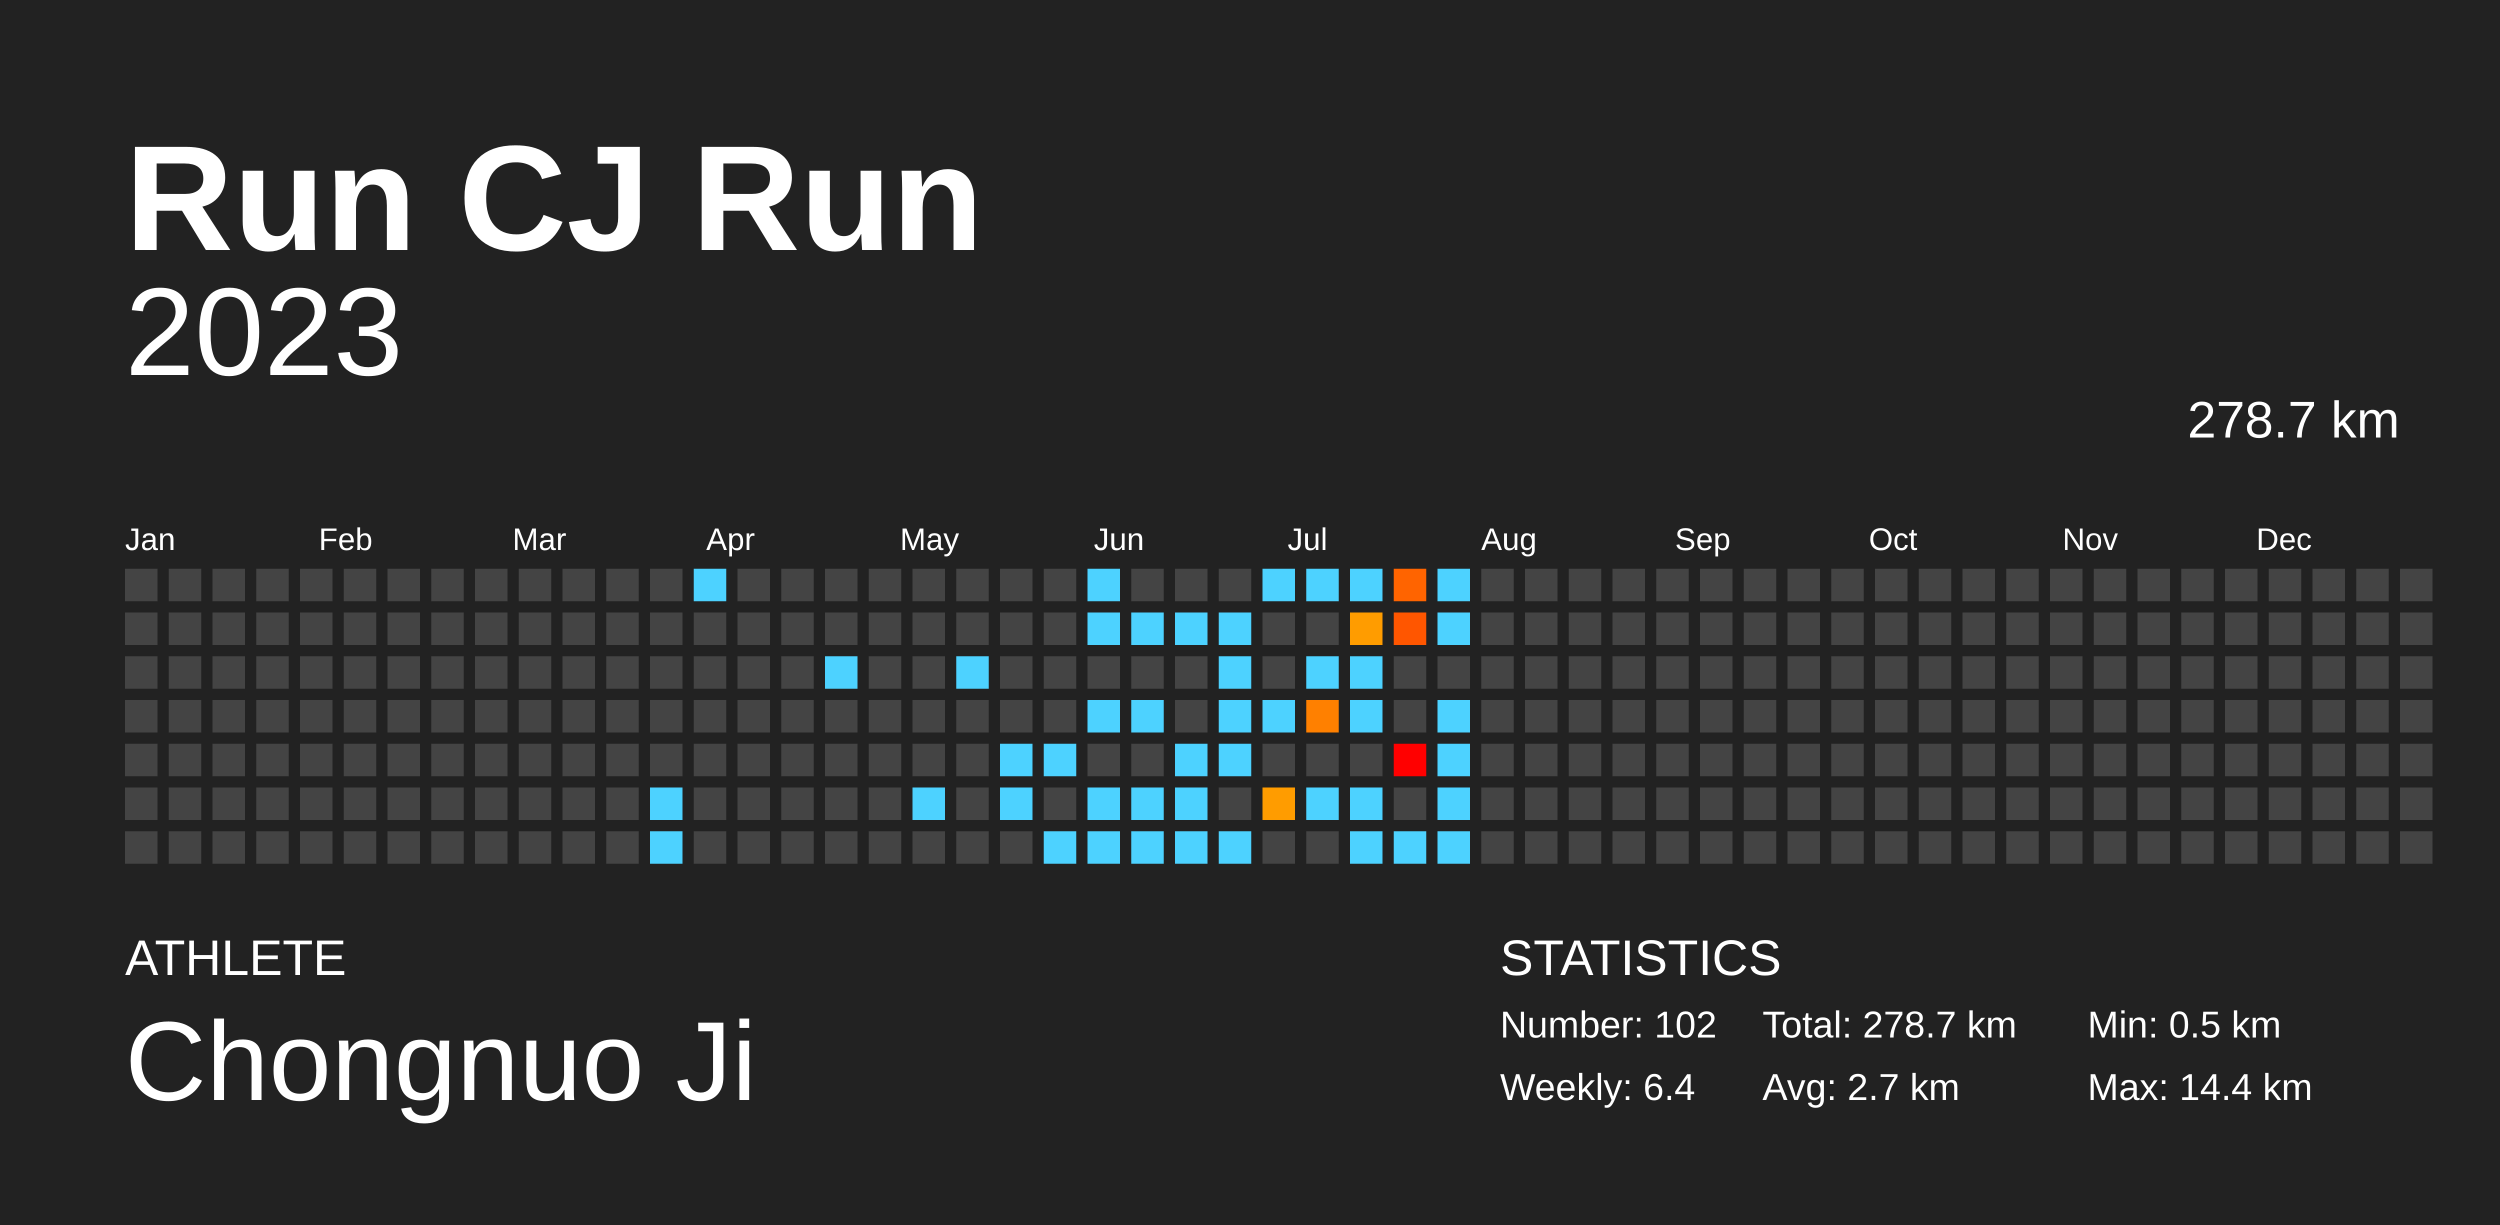
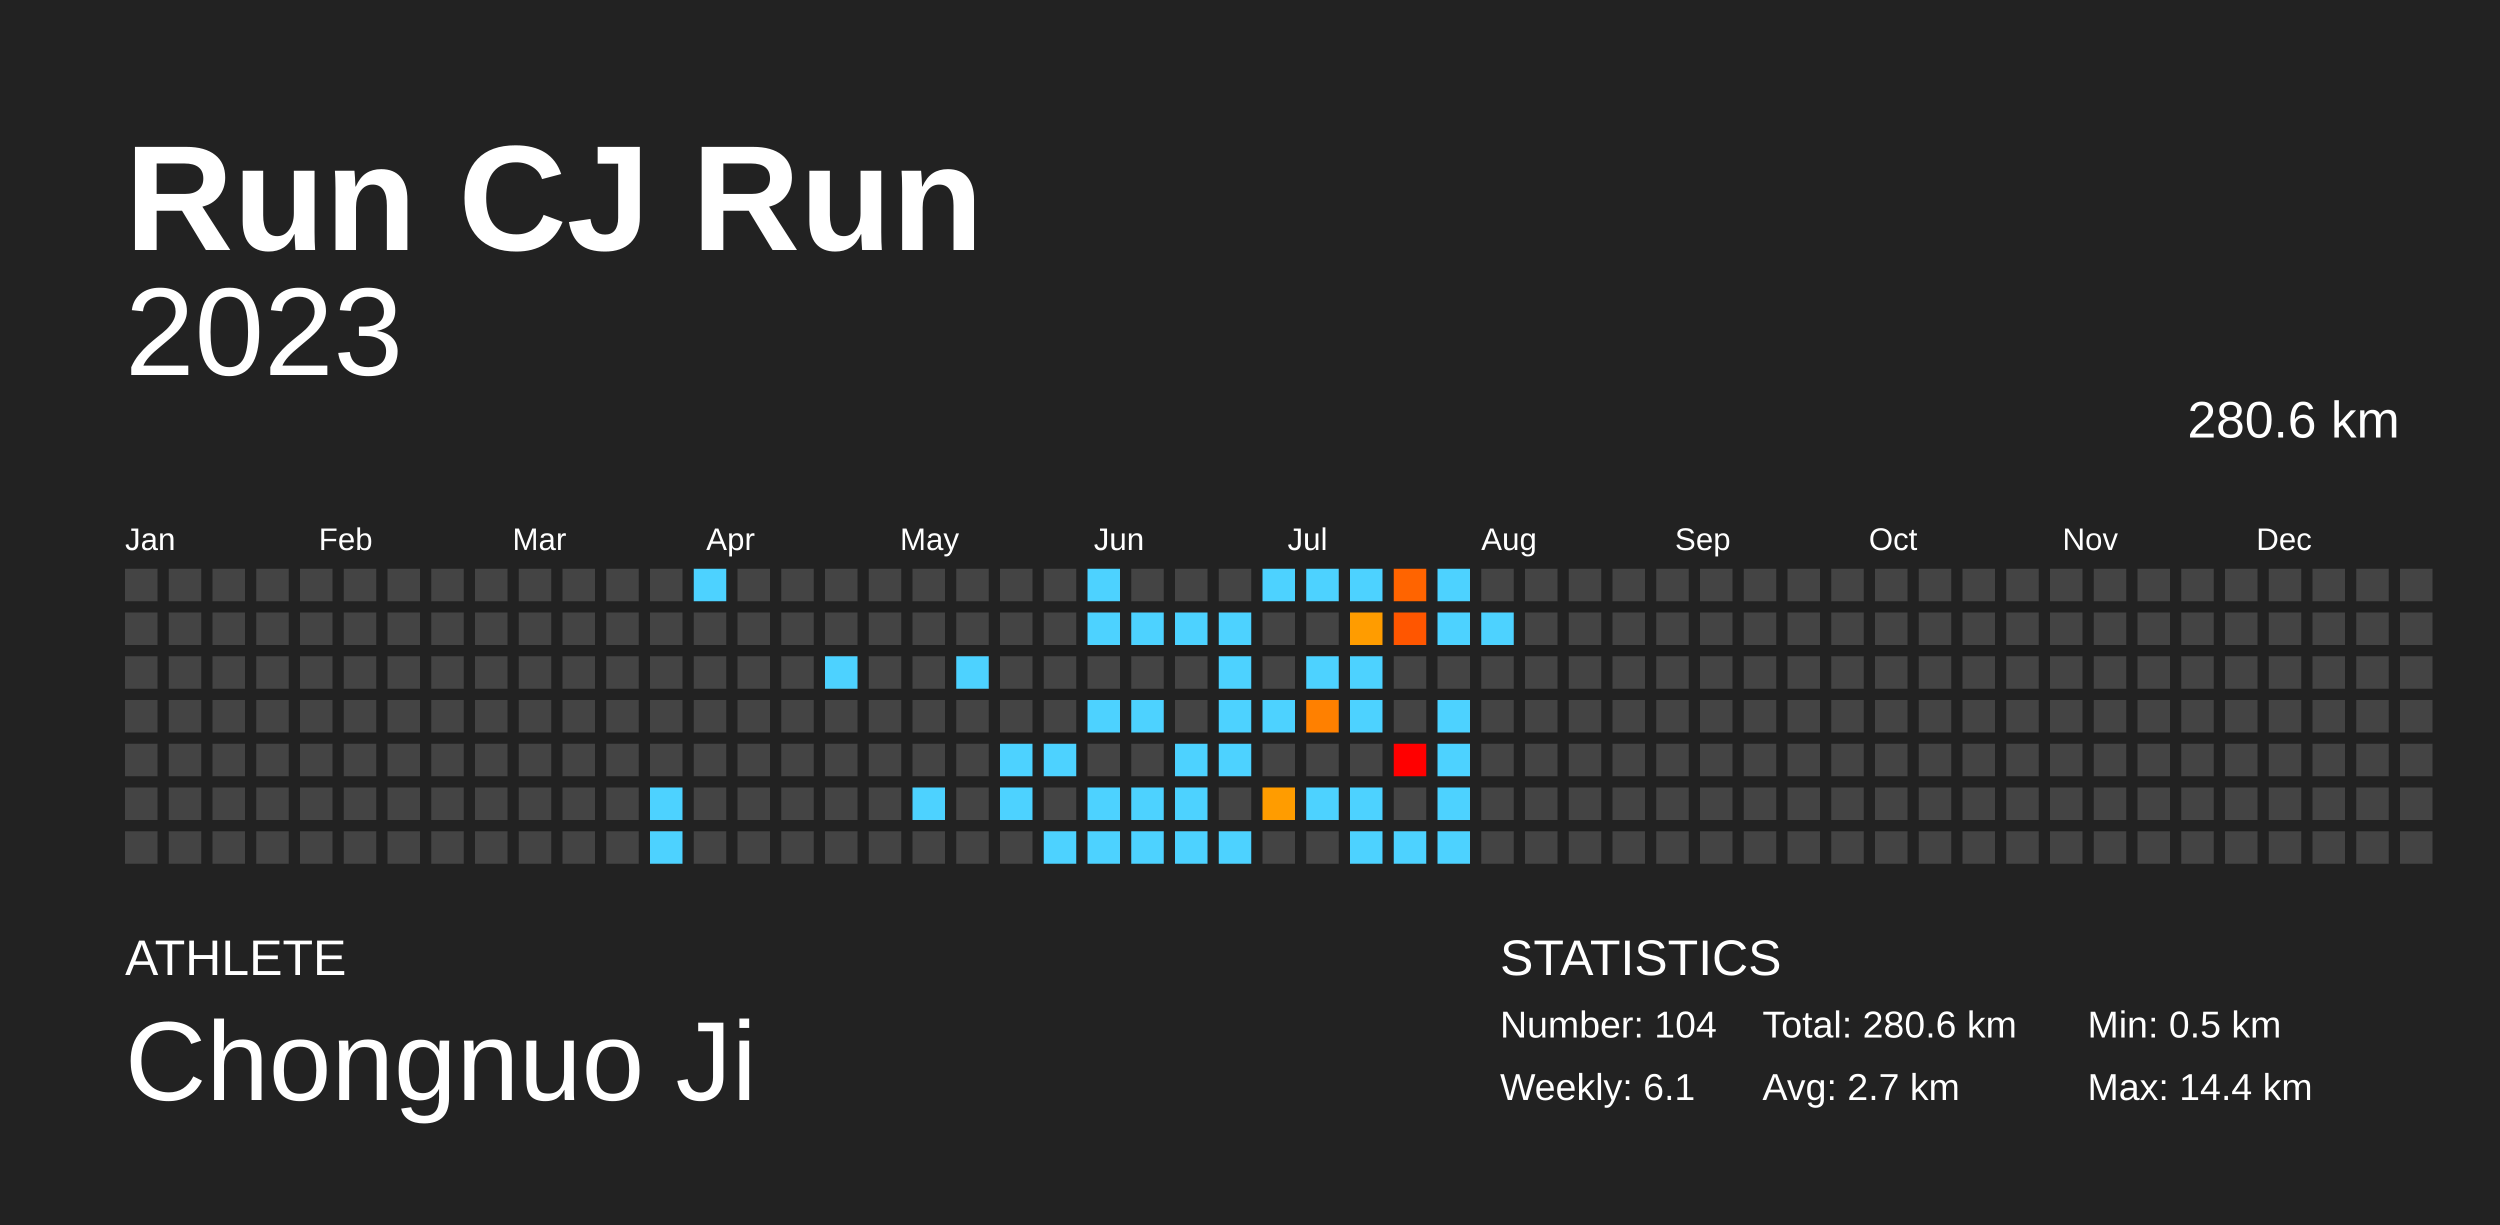
<svg xmlns="http://www.w3.org/2000/svg" baseProfile="full" height="98mm" version="1.1" viewBox="0,0,200,98" width="200mm">
  <defs />
  <rect fill="#222222" height="98" width="200" x="0" y="0" />
  <text fill="#FFFFFF" style="font-size:12px; font-family:Arial; font-weight:bold;" x="10" y="20">Run CJ Run</text>
  <text fill="#FFFFFF" style="font-size:4px; font-family:Arial" x="10" y="78">ATHLETE</text>
  <text fill="#FFFFFF" style="font-size:9px; font-family:Arial" x="10" y="88">Chongnuo Ji</text>
  <text fill="#FFFFFF" style="font-size:4px; font-family:Arial" x="120" y="78">STATISTICS</text>
-   <text fill="#FFFFFF" style="font-size:3px; font-family:Arial" x="120" y="83">Number: 102</text>
-   <text fill="#FFFFFF" style="font-size:3px; font-family:Arial" x="120" y="88">Weekly: 6.4</text>
-   <text fill="#FFFFFF" style="font-size:3px; font-family:Arial" x="141" y="83">Total: 278.7 km</text>
+   <text fill="#FFFFFF" style="font-size:3px; font-family:Arial" x="120" y="83">Number: 104</text>
+   <text fill="#FFFFFF" style="font-size:3px; font-family:Arial" x="120" y="88">Weekly: 6.1</text>
+   <text fill="#FFFFFF" style="font-size:3px; font-family:Arial" x="141" y="83">Total: 280.6 km</text>
  <text fill="#FFFFFF" style="font-size:3px; font-family:Arial" x="141" y="88">Avg: 2.7 km</text>
  <text fill="#FFFFFF" style="font-size:3px; font-family:Arial" x="167" y="83">Min: 0.5 km</text>
  <text fill="#FFFFFF" style="font-size:3px; font-family:Arial" x="167" y="88">Max: 14.4 km</text>
  <text alignment-baseline="hanging" fill="#FFFFFF" style="font-size:10.0px; font-family:Arial;" x="10" y="30">2023</text>
-   <text alignment-baseline="hanging" fill="#FFFFFF" style="font-size:4.125px; font-family:Arial;" x="175" y="35">278.7 km</text>
+   <text alignment-baseline="hanging" fill="#FFFFFF" style="font-size:4.125px; font-family:Arial;" x="175" y="35">280.6 km</text>
  <text fill="#FFFFFF" style="font-size:2.5px; font-family:Arial" x="10.0" y="44">Jan</text>
  <text fill="#FFFFFF" style="font-size:2.5px; font-family:Arial" x="25.5" y="44">Feb</text>
  <text fill="#FFFFFF" style="font-size:2.5px; font-family:Arial" x="41.0" y="44">Mar</text>
  <text fill="#FFFFFF" style="font-size:2.5px; font-family:Arial" x="56.5" y="44">Apr</text>
  <text fill="#FFFFFF" style="font-size:2.5px; font-family:Arial" x="72.0" y="44">May</text>
  <text fill="#FFFFFF" style="font-size:2.5px; font-family:Arial" x="87.5" y="44">Jun</text>
  <text fill="#FFFFFF" style="font-size:2.5px; font-family:Arial" x="103.0" y="44">Jul</text>
  <text fill="#FFFFFF" style="font-size:2.5px; font-family:Arial" x="118.5" y="44">Aug</text>
  <text fill="#FFFFFF" style="font-size:2.5px; font-family:Arial" x="134.0" y="44">Sep</text>
  <text fill="#FFFFFF" style="font-size:2.5px; font-family:Arial" x="149.5" y="44">Oct</text>
  <text fill="#FFFFFF" style="font-size:2.5px; font-family:Arial" x="165.0" y="44">Nov</text>
  <text fill="#FFFFFF" style="font-size:2.5px; font-family:Arial" x="180.5" y="44">Dec</text>
  <rect fill="#444444" height="2.6" width="2.6" x="10.0" y="45.5" />
  <rect fill="#444444" height="2.6" width="2.6" x="10.0" y="49.0" />
  <rect fill="#444444" height="2.6" width="2.6" x="10.0" y="52.5" />
  <rect fill="#444444" height="2.6" width="2.6" x="10.0" y="56.0" />
  <rect fill="#444444" height="2.6" width="2.6" x="10.0" y="59.5" />
  <rect fill="#444444" height="2.6" width="2.6" x="10.0" y="63.0" />
  <rect fill="#444444" height="2.6" width="2.6" x="10.0" y="66.5" />
  <rect fill="#444444" height="2.6" width="2.6" x="13.5" y="45.5" />
  <rect fill="#444444" height="2.6" width="2.6" x="13.5" y="49.0" />
  <rect fill="#444444" height="2.6" width="2.6" x="13.5" y="52.5" />
  <rect fill="#444444" height="2.6" width="2.6" x="13.5" y="56.0" />
  <rect fill="#444444" height="2.6" width="2.6" x="13.5" y="59.5" />
  <rect fill="#444444" height="2.6" width="2.6" x="13.5" y="63.0" />
  <rect fill="#444444" height="2.6" width="2.6" x="13.5" y="66.5" />
  <rect fill="#444444" height="2.6" width="2.6" x="17.0" y="45.5" />
  <rect fill="#444444" height="2.6" width="2.6" x="17.0" y="49.0" />
  <rect fill="#444444" height="2.6" width="2.6" x="17.0" y="52.5" />
  <rect fill="#444444" height="2.6" width="2.6" x="17.0" y="56.0" />
  <rect fill="#444444" height="2.6" width="2.6" x="17.0" y="59.5" />
  <rect fill="#444444" height="2.6" width="2.6" x="17.0" y="63.0" />
  <rect fill="#444444" height="2.6" width="2.6" x="17.0" y="66.5" />
  <rect fill="#444444" height="2.6" width="2.6" x="20.5" y="45.5" />
  <rect fill="#444444" height="2.6" width="2.6" x="20.5" y="49.0" />
  <rect fill="#444444" height="2.6" width="2.6" x="20.5" y="52.5" />
  <rect fill="#444444" height="2.6" width="2.6" x="20.5" y="56.0" />
  <rect fill="#444444" height="2.6" width="2.6" x="20.5" y="59.5" />
  <rect fill="#444444" height="2.6" width="2.6" x="20.5" y="63.0" />
  <rect fill="#444444" height="2.6" width="2.6" x="20.5" y="66.5" />
  <rect fill="#444444" height="2.6" width="2.6" x="24.0" y="45.5" />
  <rect fill="#444444" height="2.6" width="2.6" x="24.0" y="49.0" />
  <rect fill="#444444" height="2.6" width="2.6" x="24.0" y="52.5" />
  <rect fill="#444444" height="2.6" width="2.6" x="24.0" y="56.0" />
  <rect fill="#444444" height="2.6" width="2.6" x="24.0" y="59.5" />
  <rect fill="#444444" height="2.6" width="2.6" x="24.0" y="63.0" />
  <rect fill="#444444" height="2.6" width="2.6" x="24.0" y="66.5" />
  <rect fill="#444444" height="2.6" width="2.6" x="27.5" y="45.5" />
  <rect fill="#444444" height="2.6" width="2.6" x="27.5" y="49.0" />
  <rect fill="#444444" height="2.6" width="2.6" x="27.5" y="52.5" />
  <rect fill="#444444" height="2.6" width="2.6" x="27.5" y="56.0" />
  <rect fill="#444444" height="2.6" width="2.6" x="27.5" y="59.5" />
  <rect fill="#444444" height="2.6" width="2.6" x="27.5" y="63.0" />
  <rect fill="#444444" height="2.6" width="2.6" x="27.5" y="66.5" />
  <rect fill="#444444" height="2.6" width="2.6" x="31.0" y="45.5" />
  <rect fill="#444444" height="2.6" width="2.6" x="31.0" y="49.0" />
  <rect fill="#444444" height="2.6" width="2.6" x="31.0" y="52.5" />
  <rect fill="#444444" height="2.6" width="2.6" x="31.0" y="56.0" />
  <rect fill="#444444" height="2.6" width="2.6" x="31.0" y="59.5" />
  <rect fill="#444444" height="2.6" width="2.6" x="31.0" y="63.0" />
  <rect fill="#444444" height="2.6" width="2.6" x="31.0" y="66.5" />
  <rect fill="#444444" height="2.6" width="2.6" x="34.5" y="45.5" />
  <rect fill="#444444" height="2.6" width="2.6" x="34.5" y="49.0" />
  <rect fill="#444444" height="2.6" width="2.6" x="34.5" y="52.5" />
  <rect fill="#444444" height="2.6" width="2.6" x="34.5" y="56.0" />
  <rect fill="#444444" height="2.6" width="2.6" x="34.5" y="59.5" />
  <rect fill="#444444" height="2.6" width="2.6" x="34.5" y="63.0" />
  <rect fill="#444444" height="2.6" width="2.6" x="34.5" y="66.5" />
  <rect fill="#444444" height="2.6" width="2.6" x="38.0" y="45.5" />
  <rect fill="#444444" height="2.6" width="2.6" x="38.0" y="49.0" />
  <rect fill="#444444" height="2.6" width="2.6" x="38.0" y="52.5" />
  <rect fill="#444444" height="2.6" width="2.6" x="38.0" y="56.0" />
  <rect fill="#444444" height="2.6" width="2.6" x="38.0" y="59.5" />
  <rect fill="#444444" height="2.6" width="2.6" x="38.0" y="63.0" />
  <rect fill="#444444" height="2.6" width="2.6" x="38.0" y="66.5" />
  <rect fill="#444444" height="2.6" width="2.6" x="41.5" y="45.5" />
  <rect fill="#444444" height="2.6" width="2.6" x="41.5" y="49.0" />
  <rect fill="#444444" height="2.6" width="2.6" x="41.5" y="52.5" />
  <rect fill="#444444" height="2.6" width="2.6" x="41.5" y="56.0" />
  <rect fill="#444444" height="2.6" width="2.6" x="41.5" y="59.5" />
  <rect fill="#444444" height="2.6" width="2.6" x="41.5" y="63.0" />
  <rect fill="#444444" height="2.6" width="2.6" x="41.5" y="66.5" />
  <rect fill="#444444" height="2.6" width="2.6" x="45.0" y="45.5" />
  <rect fill="#444444" height="2.6" width="2.6" x="45.0" y="49.0" />
  <rect fill="#444444" height="2.6" width="2.6" x="45.0" y="52.5" />
  <rect fill="#444444" height="2.6" width="2.6" x="45.0" y="56.0" />
  <rect fill="#444444" height="2.6" width="2.6" x="45.0" y="59.5" />
  <rect fill="#444444" height="2.6" width="2.6" x="45.0" y="63.0" />
  <rect fill="#444444" height="2.6" width="2.6" x="45.0" y="66.5" />
  <rect fill="#444444" height="2.6" width="2.6" x="48.5" y="45.5" />
  <rect fill="#444444" height="2.6" width="2.6" x="48.5" y="49.0" />
  <rect fill="#444444" height="2.6" width="2.6" x="48.5" y="52.5" />
  <rect fill="#444444" height="2.6" width="2.6" x="48.5" y="56.0" />
  <rect fill="#444444" height="2.6" width="2.6" x="48.5" y="59.5" />
  <rect fill="#444444" height="2.6" width="2.6" x="48.5" y="63.0" />
  <rect fill="#444444" height="2.6" width="2.6" x="48.5" y="66.5" />
  <rect fill="#444444" height="2.6" width="2.6" x="52.0" y="45.5" />
  <rect fill="#444444" height="2.6" width="2.6" x="52.0" y="49.0" />
  <rect fill="#444444" height="2.6" width="2.6" x="52.0" y="52.5" />
  <rect fill="#444444" height="2.6" width="2.6" x="52.0" y="56.0" />
  <rect fill="#444444" height="2.6" width="2.6" x="52.0" y="59.5" />
  <rect fill="#4dd2ff" height="2.6" width="2.6" x="52.0" y="63.0" />
  <rect fill="#4dd2ff" height="2.6" width="2.6" x="52.0" y="66.5" />
  <rect fill="#4dd2ff" height="2.6" width="2.6" x="55.5" y="45.5" />
  <rect fill="#444444" height="2.6" width="2.6" x="55.5" y="49.0" />
  <rect fill="#444444" height="2.6" width="2.6" x="55.5" y="52.5" />
  <rect fill="#444444" height="2.6" width="2.6" x="55.5" y="56.0" />
  <rect fill="#444444" height="2.6" width="2.6" x="55.5" y="59.5" />
  <rect fill="#444444" height="2.6" width="2.6" x="55.5" y="63.0" />
  <rect fill="#444444" height="2.6" width="2.6" x="55.5" y="66.5" />
  <rect fill="#444444" height="2.6" width="2.6" x="59.0" y="45.5" />
  <rect fill="#444444" height="2.6" width="2.6" x="59.0" y="49.0" />
  <rect fill="#444444" height="2.6" width="2.6" x="59.0" y="52.5" />
  <rect fill="#444444" height="2.6" width="2.6" x="59.0" y="56.0" />
  <rect fill="#444444" height="2.6" width="2.6" x="59.0" y="59.5" />
  <rect fill="#444444" height="2.6" width="2.6" x="59.0" y="63.0" />
  <rect fill="#444444" height="2.6" width="2.6" x="59.0" y="66.5" />
  <rect fill="#444444" height="2.6" width="2.6" x="62.5" y="45.5" />
  <rect fill="#444444" height="2.6" width="2.6" x="62.5" y="49.0" />
  <rect fill="#444444" height="2.6" width="2.6" x="62.5" y="52.5" />
  <rect fill="#444444" height="2.6" width="2.6" x="62.5" y="56.0" />
  <rect fill="#444444" height="2.6" width="2.6" x="62.5" y="59.5" />
  <rect fill="#444444" height="2.6" width="2.6" x="62.5" y="63.0" />
  <rect fill="#444444" height="2.6" width="2.6" x="62.5" y="66.5" />
  <rect fill="#444444" height="2.6" width="2.6" x="66.0" y="45.5" />
  <rect fill="#444444" height="2.6" width="2.6" x="66.0" y="49.0" />
  <rect fill="#4dd2ff" height="2.6" width="2.6" x="66.0" y="52.5" />
  <rect fill="#444444" height="2.6" width="2.6" x="66.0" y="56.0" />
  <rect fill="#444444" height="2.6" width="2.6" x="66.0" y="59.5" />
  <rect fill="#444444" height="2.6" width="2.6" x="66.0" y="63.0" />
  <rect fill="#444444" height="2.6" width="2.6" x="66.0" y="66.5" />
  <rect fill="#444444" height="2.6" width="2.6" x="69.5" y="45.5" />
  <rect fill="#444444" height="2.6" width="2.6" x="69.5" y="49.0" />
  <rect fill="#444444" height="2.6" width="2.6" x="69.5" y="52.5" />
  <rect fill="#444444" height="2.6" width="2.6" x="69.5" y="56.0" />
  <rect fill="#444444" height="2.6" width="2.6" x="69.5" y="59.5" />
  <rect fill="#444444" height="2.6" width="2.6" x="69.5" y="63.0" />
  <rect fill="#444444" height="2.6" width="2.6" x="69.5" y="66.5" />
  <rect fill="#444444" height="2.6" width="2.6" x="73.0" y="45.5" />
  <rect fill="#444444" height="2.6" width="2.6" x="73.0" y="49.0" />
  <rect fill="#444444" height="2.6" width="2.6" x="73.0" y="52.5" />
  <rect fill="#444444" height="2.6" width="2.6" x="73.0" y="56.0" />
  <rect fill="#444444" height="2.6" width="2.6" x="73.0" y="59.5" />
  <rect fill="#4dd2ff" height="2.6" width="2.6" x="73.0" y="63.0" />
  <rect fill="#444444" height="2.6" width="2.6" x="73.0" y="66.5" />
  <rect fill="#444444" height="2.6" width="2.6" x="76.5" y="45.5" />
  <rect fill="#444444" height="2.6" width="2.6" x="76.5" y="49.0" />
  <rect fill="#4dd2ff" height="2.6" width="2.6" x="76.5" y="52.5" />
  <rect fill="#444444" height="2.6" width="2.6" x="76.5" y="56.0" />
  <rect fill="#444444" height="2.6" width="2.6" x="76.5" y="59.5" />
  <rect fill="#444444" height="2.6" width="2.6" x="76.5" y="63.0" />
  <rect fill="#444444" height="2.6" width="2.6" x="76.5" y="66.5" />
  <rect fill="#444444" height="2.6" width="2.6" x="80.0" y="45.5" />
  <rect fill="#444444" height="2.6" width="2.6" x="80.0" y="49.0" />
  <rect fill="#444444" height="2.6" width="2.6" x="80.0" y="52.5" />
  <rect fill="#444444" height="2.6" width="2.6" x="80.0" y="56.0" />
  <rect fill="#4dd2ff" height="2.6" width="2.6" x="80.0" y="59.5" />
  <rect fill="#4dd2ff" height="2.6" width="2.6" x="80.0" y="63.0" />
  <rect fill="#444444" height="2.6" width="2.6" x="80.0" y="66.5" />
  <rect fill="#444444" height="2.6" width="2.6" x="83.5" y="45.5" />
  <rect fill="#444444" height="2.6" width="2.6" x="83.5" y="49.0" />
  <rect fill="#444444" height="2.6" width="2.6" x="83.5" y="52.5" />
  <rect fill="#444444" height="2.6" width="2.6" x="83.5" y="56.0" />
  <rect fill="#4dd2ff" height="2.6" width="2.6" x="83.5" y="59.5" />
  <rect fill="#444444" height="2.6" width="2.6" x="83.5" y="63.0" />
  <rect fill="#4dd2ff" height="2.6" width="2.6" x="83.5" y="66.5" />
  <rect fill="#4dd2ff" height="2.6" width="2.6" x="87.0" y="45.5" />
  <rect fill="#4dd2ff" height="2.6" width="2.6" x="87.0" y="49.0" />
  <rect fill="#444444" height="2.6" width="2.6" x="87.0" y="52.5" />
  <rect fill="#4dd2ff" height="2.6" width="2.6" x="87.0" y="56.0" />
  <rect fill="#444444" height="2.6" width="2.6" x="87.0" y="59.5" />
  <rect fill="#4dd2ff" height="2.6" width="2.6" x="87.0" y="63.0" />
  <rect fill="#4dd2ff" height="2.6" width="2.6" x="87.0" y="66.5" />
  <rect fill="#444444" height="2.6" width="2.6" x="90.5" y="45.5" />
  <rect fill="#4dd2ff" height="2.6" width="2.6" x="90.5" y="49.0" />
  <rect fill="#444444" height="2.6" width="2.6" x="90.5" y="52.5" />
  <rect fill="#4dd2ff" height="2.6" width="2.6" x="90.5" y="56.0" />
  <rect fill="#444444" height="2.6" width="2.6" x="90.5" y="59.5" />
  <rect fill="#4dd2ff" height="2.6" width="2.6" x="90.5" y="63.0" />
  <rect fill="#4dd2ff" height="2.6" width="2.6" x="90.5" y="66.5" />
  <rect fill="#444444" height="2.6" width="2.6" x="94.0" y="45.5" />
  <rect fill="#4dd2ff" height="2.6" width="2.6" x="94.0" y="49.0" />
  <rect fill="#444444" height="2.6" width="2.6" x="94.0" y="52.5" />
  <rect fill="#444444" height="2.6" width="2.6" x="94.0" y="56.0" />
  <rect fill="#4dd2ff" height="2.6" width="2.6" x="94.0" y="59.5" />
  <rect fill="#4dd2ff" height="2.6" width="2.6" x="94.0" y="63.0" />
  <rect fill="#4dd2ff" height="2.6" width="2.6" x="94.0" y="66.5" />
  <rect fill="#444444" height="2.6" width="2.6" x="97.5" y="45.5" />
  <rect fill="#4dd2ff" height="2.6" width="2.6" x="97.5" y="49.0" />
  <rect fill="#4dd2ff" height="2.6" width="2.6" x="97.5" y="52.5" />
  <rect fill="#4dd2ff" height="2.6" width="2.6" x="97.5" y="56.0" />
  <rect fill="#4dd2ff" height="2.6" width="2.6" x="97.5" y="59.5" />
  <rect fill="#444444" height="2.6" width="2.6" x="97.5" y="63.0" />
  <rect fill="#4dd2ff" height="2.6" width="2.6" x="97.5" y="66.5" />
  <rect fill="#4dd2ff" height="2.6" width="2.6" x="101.0" y="45.5" />
  <rect fill="#444444" height="2.6" width="2.6" x="101.0" y="49.0" />
  <rect fill="#444444" height="2.6" width="2.6" x="101.0" y="52.5" />
  <rect fill="#4dd2ff" height="2.6" width="2.6" x="101.0" y="56.0" />
  <rect fill="#444444" height="2.6" width="2.6" x="101.0" y="59.5" />
  <rect fill="#ff9c00" height="2.6" width="2.6" x="101.0" y="63.0" />
  <rect fill="#444444" height="2.6" width="2.6" x="101.0" y="66.5" />
  <rect fill="#4dd2ff" height="2.6" width="2.6" x="104.5" y="45.5" />
  <rect fill="#444444" height="2.6" width="2.6" x="104.5" y="49.0" />
  <rect fill="#4dd2ff" height="2.6" width="2.6" x="104.5" y="52.5" />
  <rect fill="#ff8000" height="2.6" width="2.6" x="104.5" y="56.0" />
  <rect fill="#444444" height="2.6" width="2.6" x="104.5" y="59.5" />
  <rect fill="#4dd2ff" height="2.6" width="2.6" x="104.5" y="63.0" />
  <rect fill="#444444" height="2.6" width="2.6" x="104.5" y="66.5" />
  <rect fill="#4dd2ff" height="2.6" width="2.6" x="108.0" y="45.5" />
  <rect fill="#ff9c00" height="2.6" width="2.6" x="108.0" y="49.0" />
  <rect fill="#4dd2ff" height="2.6" width="2.6" x="108.0" y="52.5" />
  <rect fill="#4dd2ff" height="2.6" width="2.6" x="108.0" y="56.0" />
  <rect fill="#444444" height="2.6" width="2.6" x="108.0" y="59.5" />
  <rect fill="#4dd2ff" height="2.6" width="2.6" x="108.0" y="63.0" />
  <rect fill="#4dd2ff" height="2.6" width="2.6" x="108.0" y="66.5" />
  <rect fill="#ff6400" height="2.6" width="2.6" x="111.5" y="45.5" />
  <rect fill="#ff5600" height="2.6" width="2.6" x="111.5" y="49.0" />
  <rect fill="#444444" height="2.6" width="2.6" x="111.5" y="52.5" />
  <rect fill="#444444" height="2.6" width="2.6" x="111.5" y="56.0" />
  <rect fill="red" height="2.6" width="2.6" x="111.5" y="59.5" />
  <rect fill="#444444" height="2.6" width="2.6" x="111.5" y="63.0" />
  <rect fill="#4dd2ff" height="2.6" width="2.6" x="111.5" y="66.5" />
  <rect fill="#4dd2ff" height="2.6" width="2.6" x="115.0" y="45.5" />
  <rect fill="#4dd2ff" height="2.6" width="2.6" x="115.0" y="49.0" />
  <rect fill="#444444" height="2.6" width="2.6" x="115.0" y="52.5" />
  <rect fill="#4dd2ff" height="2.6" width="2.6" x="115.0" y="56.0" />
  <rect fill="#4dd2ff" height="2.6" width="2.6" x="115.0" y="59.5" />
  <rect fill="#4dd2ff" height="2.6" width="2.6" x="115.0" y="63.0" />
  <rect fill="#4dd2ff" height="2.6" width="2.6" x="115.0" y="66.5" />
  <rect fill="#444444" height="2.6" width="2.6" x="118.5" y="45.5" />
-   <rect fill="#444444" height="2.6" width="2.6" x="118.5" y="49.0" />
+   <rect fill="#4dd2ff" height="2.6" width="2.6" x="118.5" y="49.0" />
  <rect fill="#444444" height="2.6" width="2.6" x="118.5" y="52.5" />
  <rect fill="#444444" height="2.6" width="2.6" x="118.5" y="56.0" />
  <rect fill="#444444" height="2.6" width="2.6" x="118.5" y="59.5" />
  <rect fill="#444444" height="2.6" width="2.6" x="118.5" y="63.0" />
  <rect fill="#444444" height="2.6" width="2.6" x="118.5" y="66.5" />
  <rect fill="#444444" height="2.6" width="2.6" x="122.0" y="45.5" />
  <rect fill="#444444" height="2.6" width="2.6" x="122.0" y="49.0" />
  <rect fill="#444444" height="2.6" width="2.6" x="122.0" y="52.5" />
  <rect fill="#444444" height="2.6" width="2.6" x="122.0" y="56.0" />
  <rect fill="#444444" height="2.6" width="2.6" x="122.0" y="59.5" />
  <rect fill="#444444" height="2.6" width="2.6" x="122.0" y="63.0" />
  <rect fill="#444444" height="2.6" width="2.6" x="122.0" y="66.5" />
  <rect fill="#444444" height="2.6" width="2.6" x="125.5" y="45.5" />
  <rect fill="#444444" height="2.6" width="2.6" x="125.5" y="49.0" />
  <rect fill="#444444" height="2.6" width="2.6" x="125.5" y="52.5" />
  <rect fill="#444444" height="2.6" width="2.6" x="125.5" y="56.0" />
  <rect fill="#444444" height="2.6" width="2.6" x="125.5" y="59.5" />
  <rect fill="#444444" height="2.6" width="2.6" x="125.5" y="63.0" />
  <rect fill="#444444" height="2.6" width="2.6" x="125.5" y="66.5" />
  <rect fill="#444444" height="2.6" width="2.6" x="129.0" y="45.5" />
  <rect fill="#444444" height="2.6" width="2.6" x="129.0" y="49.0" />
  <rect fill="#444444" height="2.6" width="2.6" x="129.0" y="52.5" />
  <rect fill="#444444" height="2.6" width="2.6" x="129.0" y="56.0" />
  <rect fill="#444444" height="2.6" width="2.6" x="129.0" y="59.5" />
  <rect fill="#444444" height="2.6" width="2.6" x="129.0" y="63.0" />
  <rect fill="#444444" height="2.6" width="2.6" x="129.0" y="66.5" />
  <rect fill="#444444" height="2.6" width="2.6" x="132.5" y="45.5" />
  <rect fill="#444444" height="2.6" width="2.6" x="132.5" y="49.0" />
  <rect fill="#444444" height="2.6" width="2.6" x="132.5" y="52.5" />
  <rect fill="#444444" height="2.6" width="2.6" x="132.5" y="56.0" />
  <rect fill="#444444" height="2.6" width="2.6" x="132.5" y="59.5" />
  <rect fill="#444444" height="2.6" width="2.6" x="132.5" y="63.0" />
  <rect fill="#444444" height="2.6" width="2.6" x="132.5" y="66.5" />
  <rect fill="#444444" height="2.6" width="2.6" x="136.0" y="45.5" />
  <rect fill="#444444" height="2.6" width="2.6" x="136.0" y="49.0" />
  <rect fill="#444444" height="2.6" width="2.6" x="136.0" y="52.5" />
  <rect fill="#444444" height="2.6" width="2.6" x="136.0" y="56.0" />
  <rect fill="#444444" height="2.6" width="2.6" x="136.0" y="59.5" />
  <rect fill="#444444" height="2.6" width="2.6" x="136.0" y="63.0" />
  <rect fill="#444444" height="2.6" width="2.6" x="136.0" y="66.5" />
  <rect fill="#444444" height="2.6" width="2.6" x="139.5" y="45.5" />
  <rect fill="#444444" height="2.6" width="2.6" x="139.5" y="49.0" />
  <rect fill="#444444" height="2.6" width="2.6" x="139.5" y="52.5" />
  <rect fill="#444444" height="2.6" width="2.6" x="139.5" y="56.0" />
  <rect fill="#444444" height="2.6" width="2.6" x="139.5" y="59.5" />
  <rect fill="#444444" height="2.6" width="2.6" x="139.5" y="63.0" />
  <rect fill="#444444" height="2.6" width="2.6" x="139.5" y="66.5" />
  <rect fill="#444444" height="2.6" width="2.6" x="143.0" y="45.5" />
  <rect fill="#444444" height="2.6" width="2.6" x="143.0" y="49.0" />
  <rect fill="#444444" height="2.6" width="2.6" x="143.0" y="52.5" />
  <rect fill="#444444" height="2.6" width="2.6" x="143.0" y="56.0" />
  <rect fill="#444444" height="2.6" width="2.6" x="143.0" y="59.5" />
  <rect fill="#444444" height="2.6" width="2.6" x="143.0" y="63.0" />
  <rect fill="#444444" height="2.6" width="2.6" x="143.0" y="66.5" />
  <rect fill="#444444" height="2.6" width="2.6" x="146.5" y="45.5" />
  <rect fill="#444444" height="2.6" width="2.6" x="146.5" y="49.0" />
  <rect fill="#444444" height="2.6" width="2.6" x="146.5" y="52.5" />
  <rect fill="#444444" height="2.6" width="2.6" x="146.5" y="56.0" />
  <rect fill="#444444" height="2.6" width="2.6" x="146.5" y="59.5" />
  <rect fill="#444444" height="2.6" width="2.6" x="146.5" y="63.0" />
  <rect fill="#444444" height="2.6" width="2.6" x="146.5" y="66.5" />
  <rect fill="#444444" height="2.6" width="2.6" x="150.0" y="45.5" />
  <rect fill="#444444" height="2.6" width="2.6" x="150.0" y="49.0" />
  <rect fill="#444444" height="2.6" width="2.6" x="150.0" y="52.5" />
  <rect fill="#444444" height="2.6" width="2.6" x="150.0" y="56.0" />
  <rect fill="#444444" height="2.6" width="2.6" x="150.0" y="59.5" />
  <rect fill="#444444" height="2.6" width="2.6" x="150.0" y="63.0" />
  <rect fill="#444444" height="2.6" width="2.6" x="150.0" y="66.5" />
  <rect fill="#444444" height="2.6" width="2.6" x="153.5" y="45.5" />
  <rect fill="#444444" height="2.6" width="2.6" x="153.5" y="49.0" />
  <rect fill="#444444" height="2.6" width="2.6" x="153.5" y="52.5" />
  <rect fill="#444444" height="2.6" width="2.6" x="153.5" y="56.0" />
  <rect fill="#444444" height="2.6" width="2.6" x="153.5" y="59.5" />
  <rect fill="#444444" height="2.6" width="2.6" x="153.5" y="63.0" />
  <rect fill="#444444" height="2.6" width="2.6" x="153.5" y="66.5" />
  <rect fill="#444444" height="2.6" width="2.6" x="157.0" y="45.5" />
  <rect fill="#444444" height="2.6" width="2.6" x="157.0" y="49.0" />
  <rect fill="#444444" height="2.6" width="2.6" x="157.0" y="52.5" />
  <rect fill="#444444" height="2.6" width="2.6" x="157.0" y="56.0" />
  <rect fill="#444444" height="2.6" width="2.6" x="157.0" y="59.5" />
  <rect fill="#444444" height="2.6" width="2.6" x="157.0" y="63.0" />
  <rect fill="#444444" height="2.6" width="2.6" x="157.0" y="66.5" />
  <rect fill="#444444" height="2.6" width="2.6" x="160.5" y="45.5" />
  <rect fill="#444444" height="2.6" width="2.6" x="160.5" y="49.0" />
  <rect fill="#444444" height="2.6" width="2.6" x="160.5" y="52.5" />
  <rect fill="#444444" height="2.6" width="2.6" x="160.5" y="56.0" />
  <rect fill="#444444" height="2.6" width="2.6" x="160.5" y="59.5" />
  <rect fill="#444444" height="2.6" width="2.6" x="160.5" y="63.0" />
  <rect fill="#444444" height="2.6" width="2.6" x="160.5" y="66.5" />
  <rect fill="#444444" height="2.6" width="2.6" x="164.0" y="45.5" />
  <rect fill="#444444" height="2.6" width="2.6" x="164.0" y="49.0" />
  <rect fill="#444444" height="2.6" width="2.6" x="164.0" y="52.5" />
  <rect fill="#444444" height="2.6" width="2.6" x="164.0" y="56.0" />
  <rect fill="#444444" height="2.6" width="2.6" x="164.0" y="59.5" />
  <rect fill="#444444" height="2.6" width="2.6" x="164.0" y="63.0" />
  <rect fill="#444444" height="2.6" width="2.6" x="164.0" y="66.5" />
  <rect fill="#444444" height="2.6" width="2.6" x="167.5" y="45.5" />
  <rect fill="#444444" height="2.6" width="2.6" x="167.5" y="49.0" />
  <rect fill="#444444" height="2.6" width="2.6" x="167.5" y="52.5" />
  <rect fill="#444444" height="2.6" width="2.6" x="167.5" y="56.0" />
  <rect fill="#444444" height="2.6" width="2.6" x="167.5" y="59.5" />
  <rect fill="#444444" height="2.6" width="2.6" x="167.5" y="63.0" />
  <rect fill="#444444" height="2.6" width="2.6" x="167.5" y="66.5" />
  <rect fill="#444444" height="2.6" width="2.6" x="171.0" y="45.5" />
  <rect fill="#444444" height="2.6" width="2.6" x="171.0" y="49.0" />
  <rect fill="#444444" height="2.6" width="2.6" x="171.0" y="52.5" />
  <rect fill="#444444" height="2.6" width="2.6" x="171.0" y="56.0" />
  <rect fill="#444444" height="2.6" width="2.6" x="171.0" y="59.5" />
  <rect fill="#444444" height="2.6" width="2.6" x="171.0" y="63.0" />
  <rect fill="#444444" height="2.6" width="2.6" x="171.0" y="66.5" />
  <rect fill="#444444" height="2.6" width="2.6" x="174.5" y="45.5" />
  <rect fill="#444444" height="2.6" width="2.6" x="174.5" y="49.0" />
  <rect fill="#444444" height="2.6" width="2.6" x="174.5" y="52.5" />
  <rect fill="#444444" height="2.6" width="2.6" x="174.5" y="56.0" />
  <rect fill="#444444" height="2.6" width="2.6" x="174.5" y="59.5" />
  <rect fill="#444444" height="2.6" width="2.6" x="174.5" y="63.0" />
  <rect fill="#444444" height="2.6" width="2.6" x="174.5" y="66.5" />
  <rect fill="#444444" height="2.6" width="2.6" x="178.0" y="45.5" />
  <rect fill="#444444" height="2.6" width="2.6" x="178.0" y="49.0" />
  <rect fill="#444444" height="2.6" width="2.6" x="178.0" y="52.5" />
  <rect fill="#444444" height="2.6" width="2.6" x="178.0" y="56.0" />
  <rect fill="#444444" height="2.6" width="2.6" x="178.0" y="59.5" />
  <rect fill="#444444" height="2.6" width="2.6" x="178.0" y="63.0" />
  <rect fill="#444444" height="2.6" width="2.6" x="178.0" y="66.5" />
  <rect fill="#444444" height="2.6" width="2.6" x="181.5" y="45.5" />
  <rect fill="#444444" height="2.6" width="2.6" x="181.5" y="49.0" />
  <rect fill="#444444" height="2.6" width="2.6" x="181.5" y="52.5" />
  <rect fill="#444444" height="2.6" width="2.6" x="181.5" y="56.0" />
  <rect fill="#444444" height="2.6" width="2.6" x="181.5" y="59.5" />
  <rect fill="#444444" height="2.6" width="2.6" x="181.5" y="63.0" />
  <rect fill="#444444" height="2.6" width="2.6" x="181.5" y="66.5" />
  <rect fill="#444444" height="2.6" width="2.6" x="185.0" y="45.5" />
  <rect fill="#444444" height="2.6" width="2.6" x="185.0" y="49.0" />
  <rect fill="#444444" height="2.6" width="2.6" x="185.0" y="52.5" />
  <rect fill="#444444" height="2.6" width="2.6" x="185.0" y="56.0" />
  <rect fill="#444444" height="2.6" width="2.6" x="185.0" y="59.5" />
  <rect fill="#444444" height="2.6" width="2.6" x="185.0" y="63.0" />
  <rect fill="#444444" height="2.6" width="2.6" x="185.0" y="66.5" />
  <rect fill="#444444" height="2.6" width="2.6" x="188.5" y="45.5" />
  <rect fill="#444444" height="2.6" width="2.6" x="188.5" y="49.0" />
  <rect fill="#444444" height="2.6" width="2.6" x="188.5" y="52.5" />
  <rect fill="#444444" height="2.6" width="2.6" x="188.5" y="56.0" />
  <rect fill="#444444" height="2.6" width="2.6" x="188.5" y="59.5" />
  <rect fill="#444444" height="2.6" width="2.6" x="188.5" y="63.0" />
  <rect fill="#444444" height="2.6" width="2.6" x="188.5" y="66.5" />
  <rect fill="#444444" height="2.6" width="2.6" x="192.0" y="45.5" />
  <rect fill="#444444" height="2.6" width="2.6" x="192.0" y="49.0" />
  <rect fill="#444444" height="2.6" width="2.6" x="192.0" y="52.5" />
  <rect fill="#444444" height="2.6" width="2.6" x="192.0" y="56.0" />
  <rect fill="#444444" height="2.6" width="2.6" x="192.0" y="59.5" />
  <rect fill="#444444" height="2.6" width="2.6" x="192.0" y="63.0" />
  <rect fill="#444444" height="2.6" width="2.6" x="192.0" y="66.5" />
</svg>
